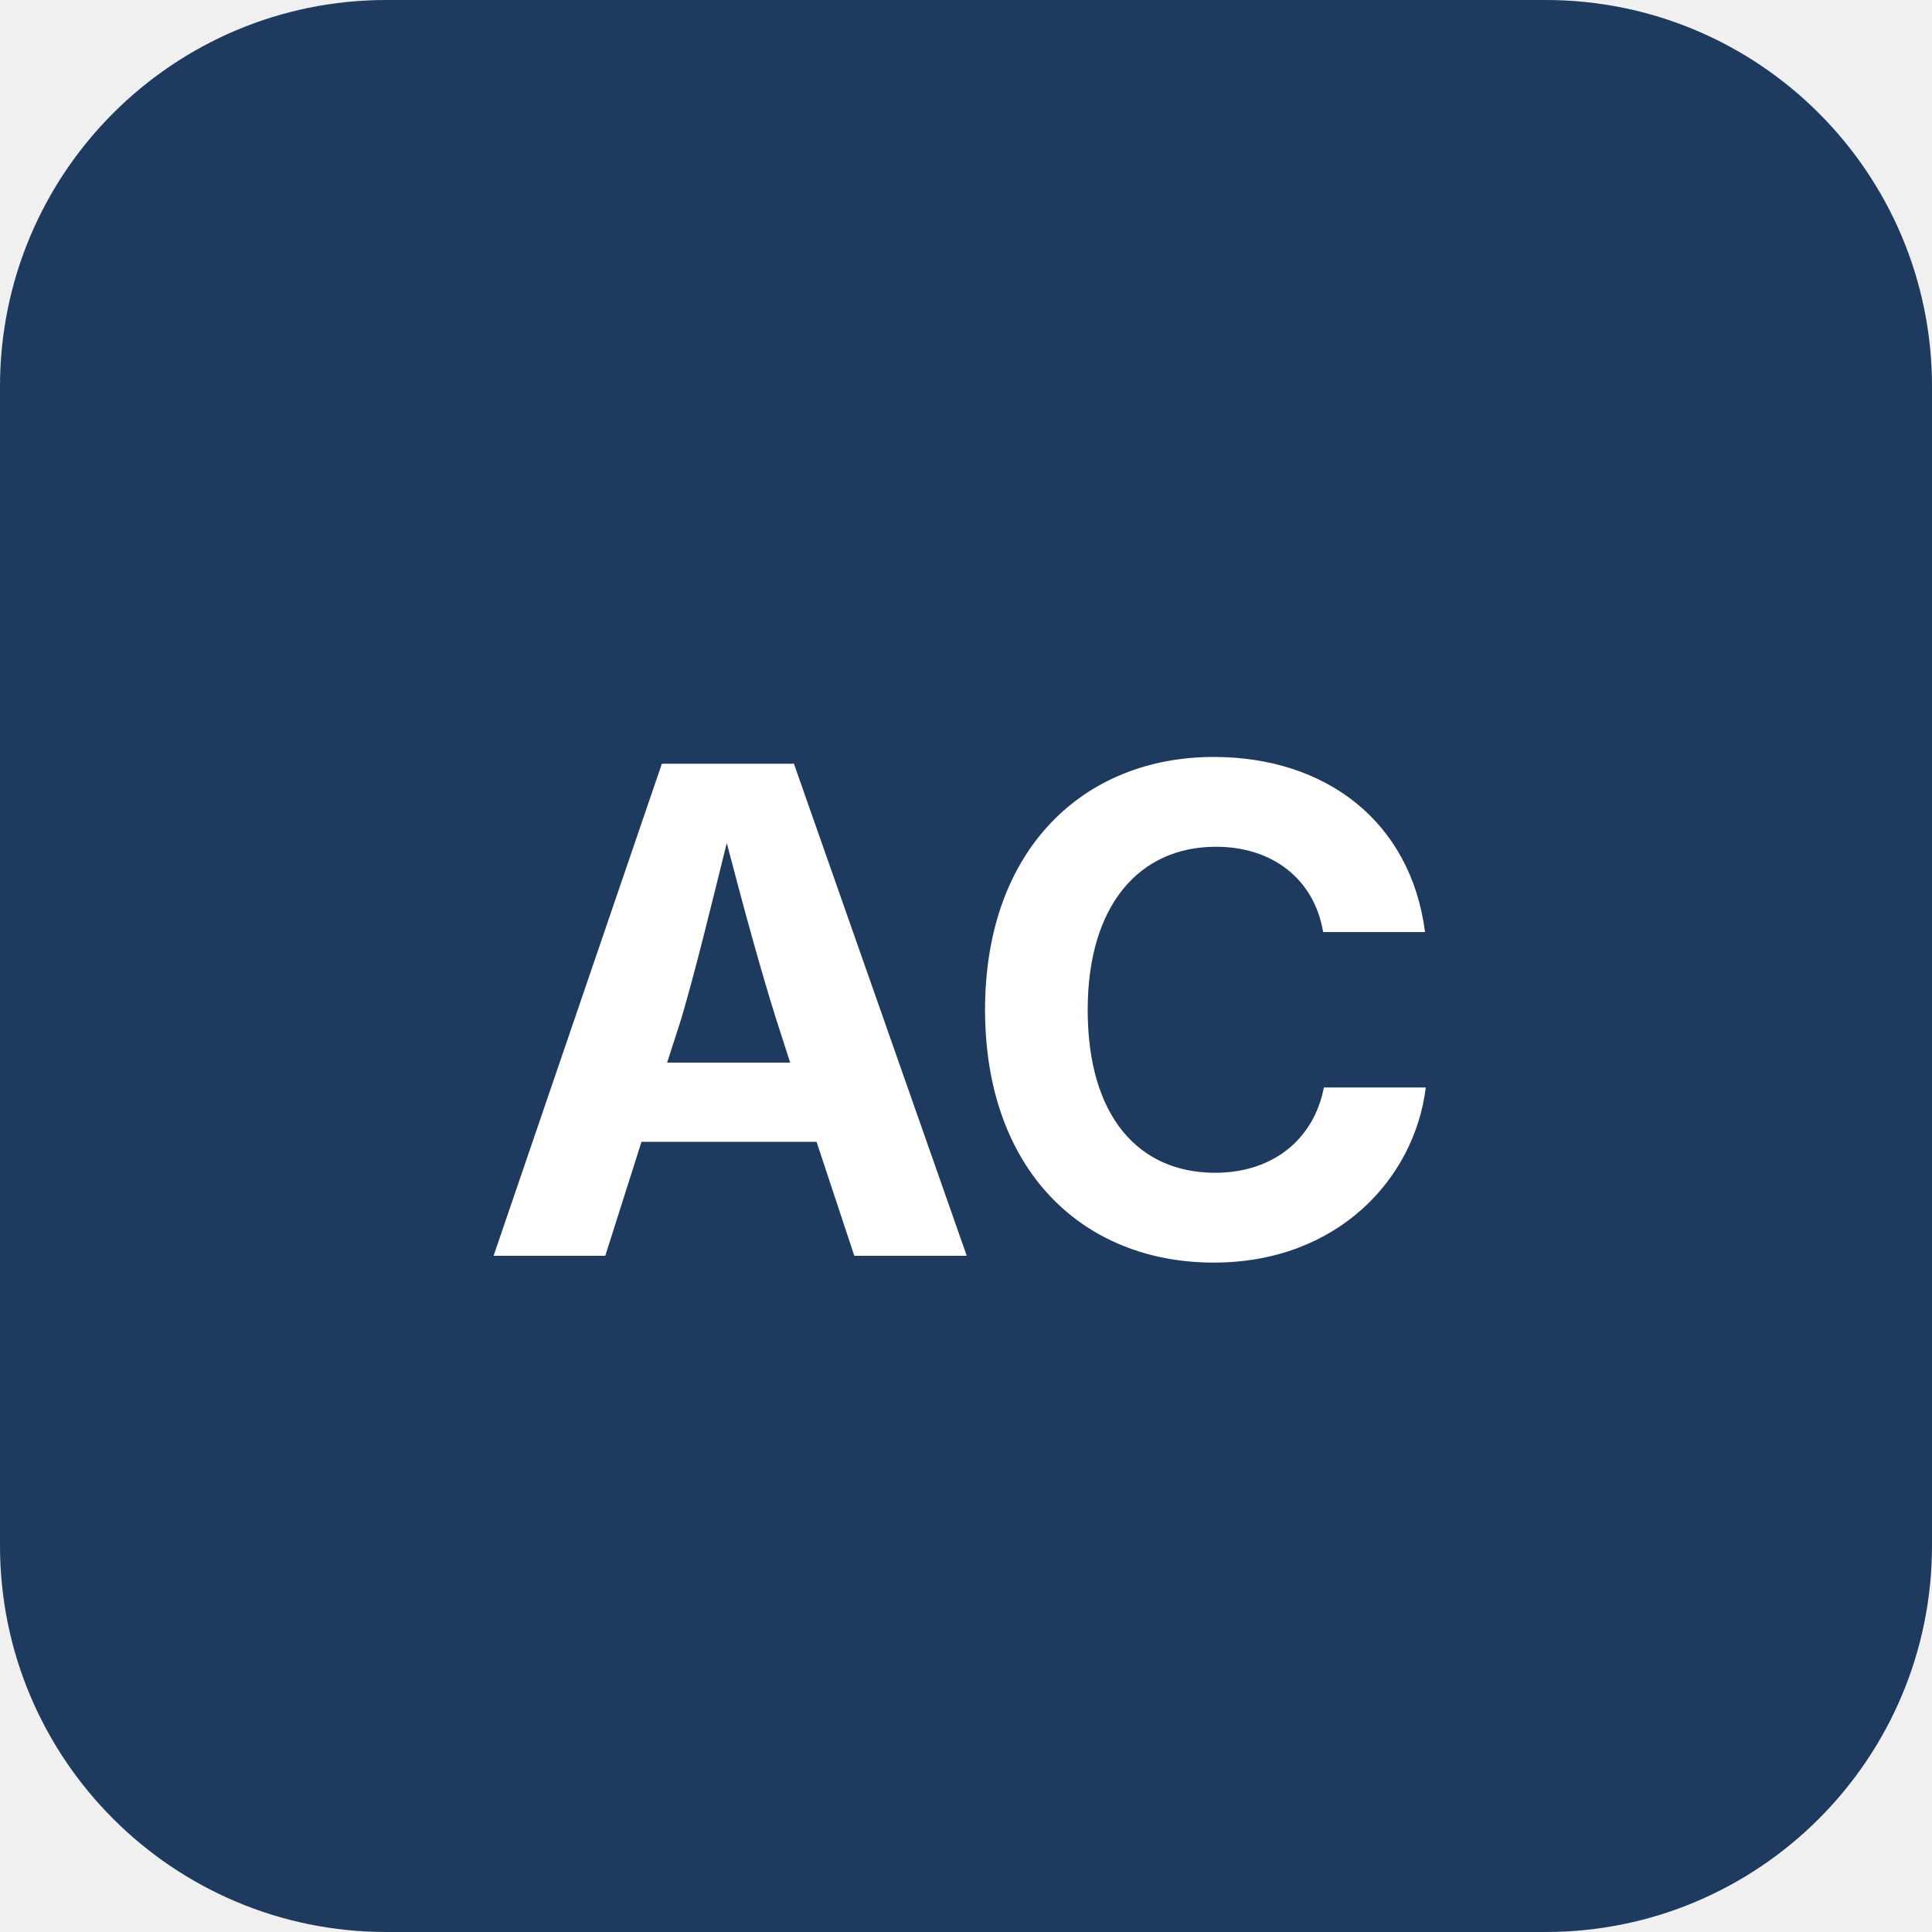
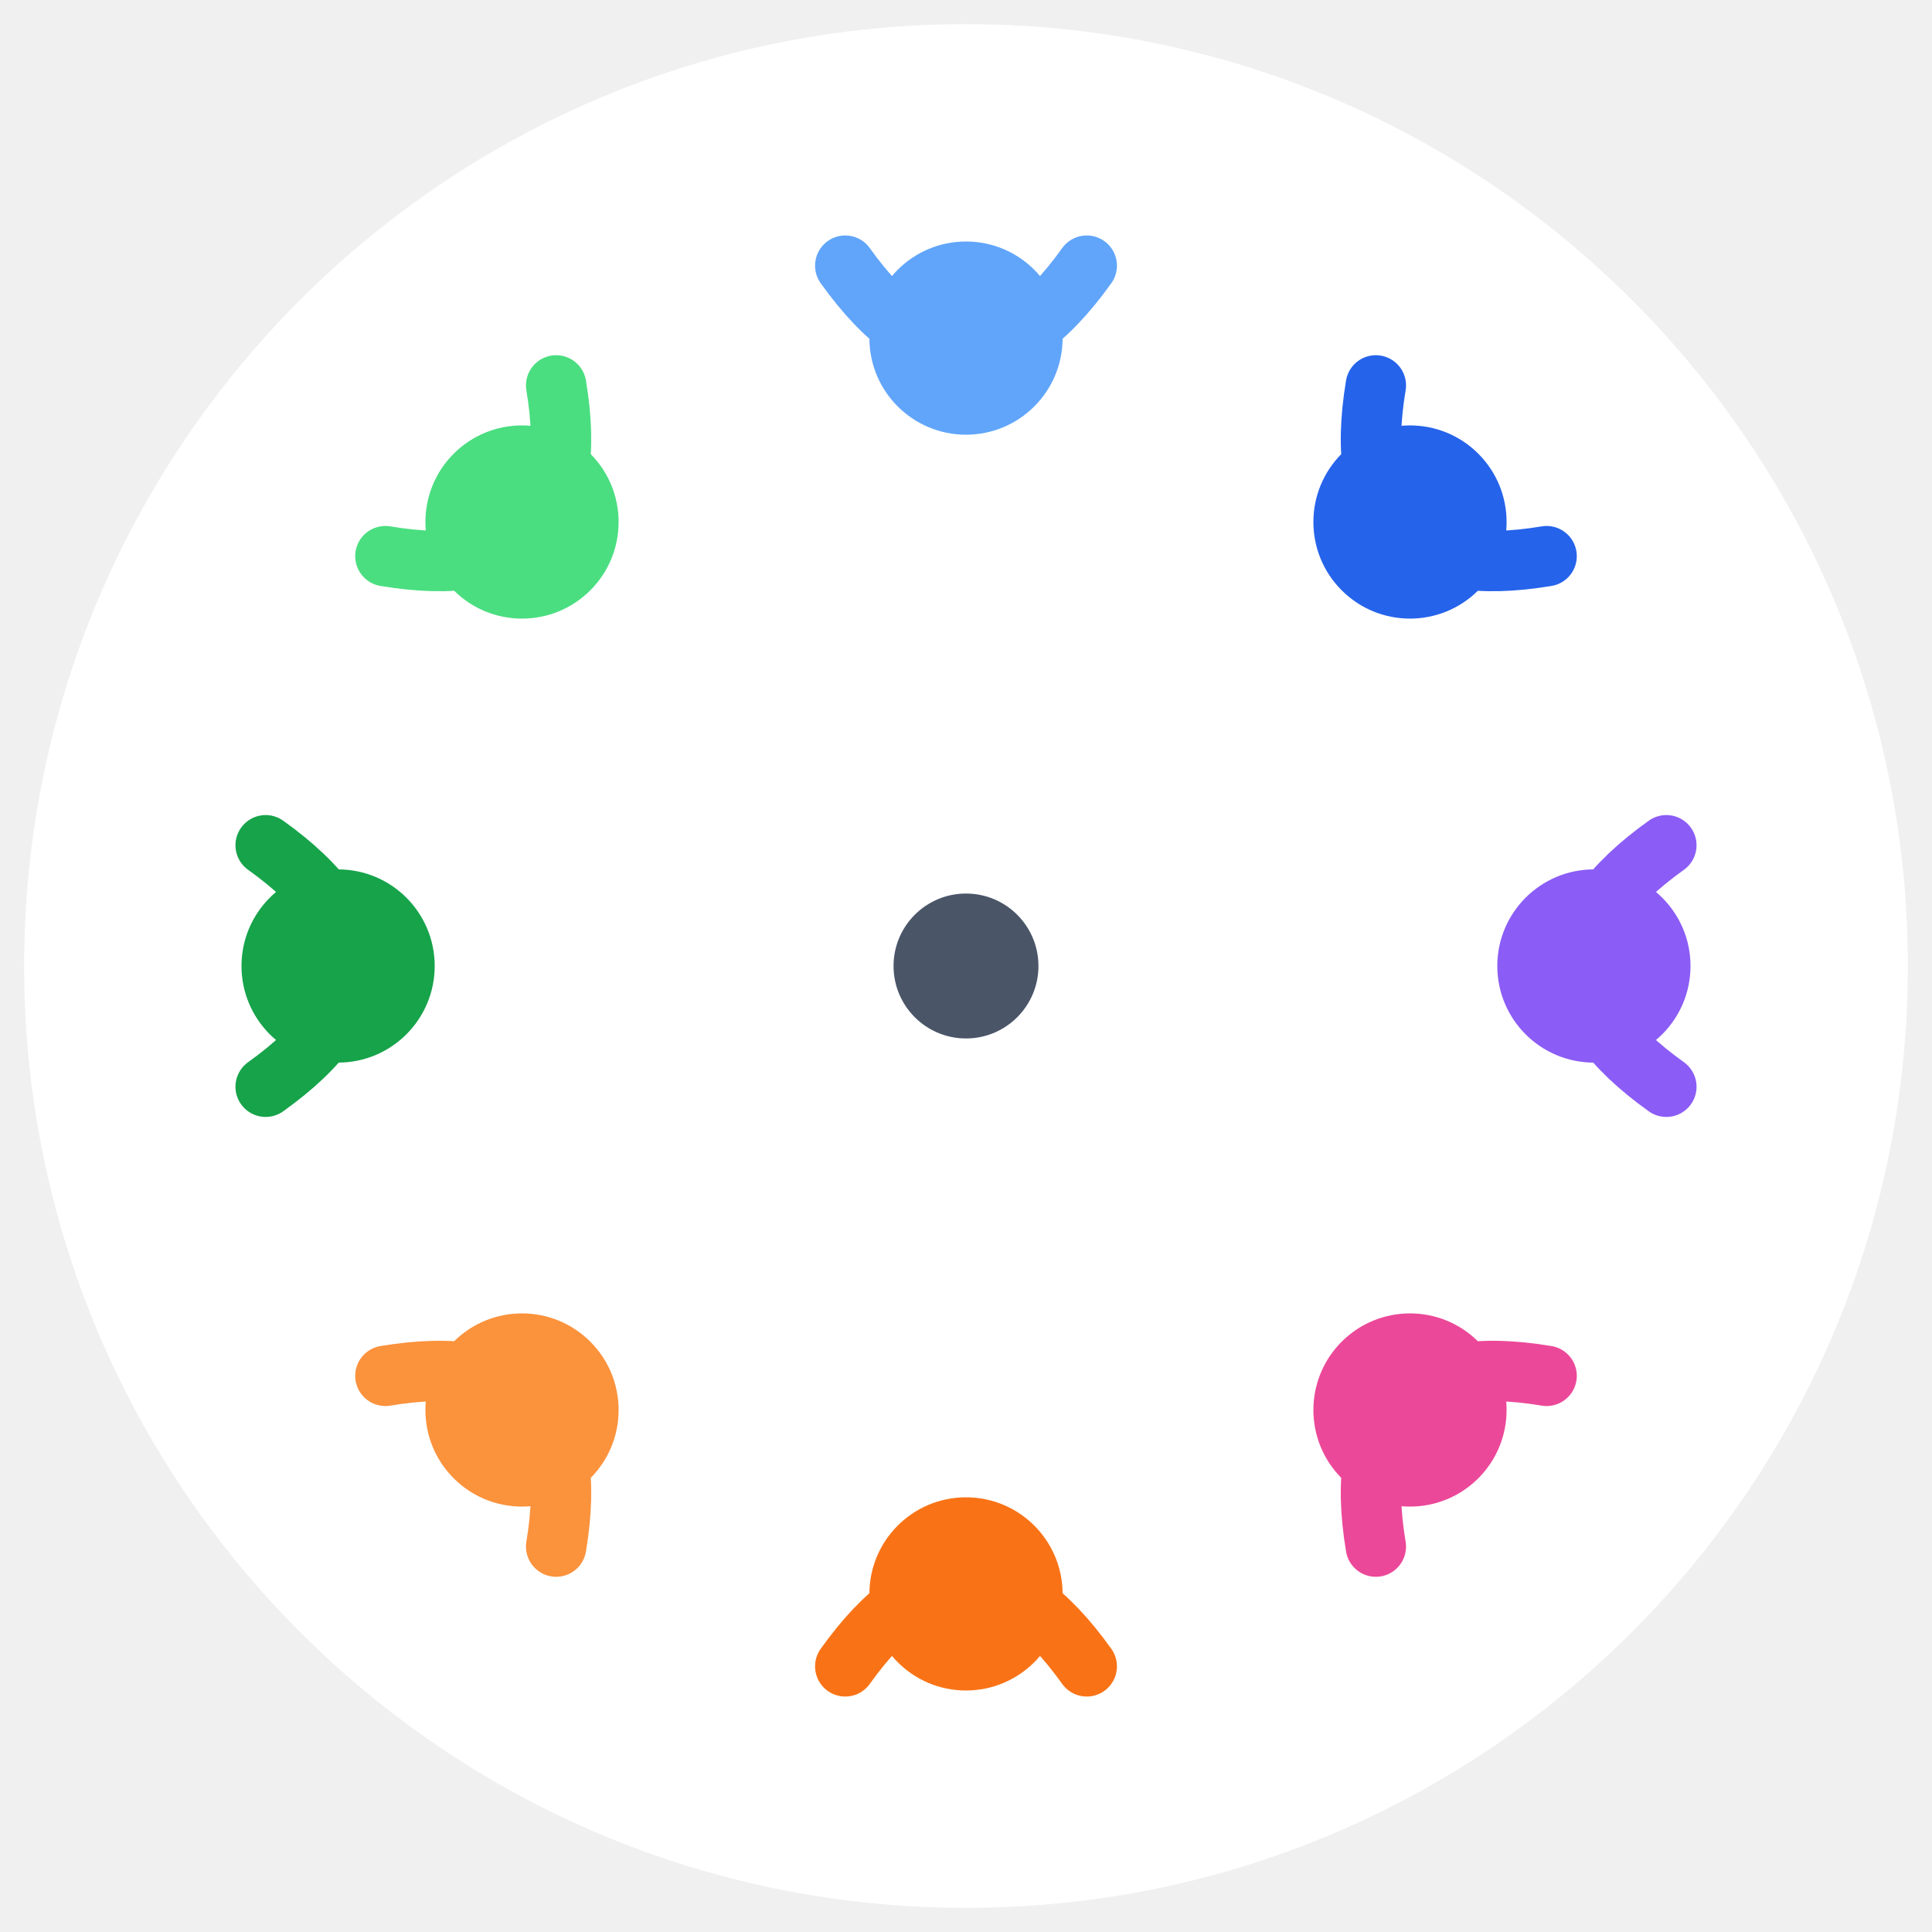
- <svg xmlns="http://www.w3.org/2000/svg" viewBox="0 0 40 40" fill="none" aria-hidden="true">
-   <rect width="40" height="40" rx="8" fill="var(--color-primary, #1e3a5f)" />
-   <text x="20" y="26" font-family="Inter, system-ui, sans-serif" font-size="14" font-weight="700" fill="white" text-anchor="middle">AC</text>
+ <svg xmlns="http://www.w3.org/2000/svg" viewBox="0 0 80 80" fill="none" aria-hidden="true">
+   <defs>
+     <clipPath id="circleClip">
+       <circle cx="40" cy="40" r="39" />
+     </clipPath>
+   </defs>
+   <g clip-path="url(#circleClip)">
+     <circle cx="40" cy="40" r="40" fill="white" />
+     <circle cx="40" cy="40" r="3" fill="#4a5568" />
+     <g transform="translate(40, 40)">
+       <g transform="rotate(0) translate(0, -26)">
+         <circle r="4" fill="#60a5fa" />
+         <path d="M-5 -3 Q0 4 5 -3" stroke="#60a5fa" stroke-width="2.5" fill="none" stroke-linecap="round" />
+       </g>
+       <g transform="rotate(45) translate(0, -26)">
+         <circle r="4" fill="#2563eb" />
+         <path d="M-5 -3 Q0 4 5 -3" stroke="#2563eb" stroke-width="2.5" fill="none" stroke-linecap="round" />
+       </g>
+       <g transform="rotate(90) translate(0, -26)">
+         <circle r="4" fill="#8b5cf6" />
+         <path d="M-5 -3 Q0 4 5 -3" stroke="#8b5cf6" stroke-width="2.5" fill="none" stroke-linecap="round" />
+       </g>
+       <g transform="rotate(135) translate(0, -26)">
+         <circle r="4" fill="#ec4899" />
+         <path d="M-5 -3 Q0 4 5 -3" stroke="#ec4899" stroke-width="2.5" fill="none" stroke-linecap="round" />
+       </g>
+       <g transform="rotate(180) translate(0, -26)">
+         <circle r="4" fill="#f97316" />
+         <path d="M-5 -3 Q0 4 5 -3" stroke="#f97316" stroke-width="2.5" fill="none" stroke-linecap="round" />
+       </g>
+       <g transform="rotate(225) translate(0, -26)">
+         <circle r="4" fill="#fb923c" />
+         <path d="M-5 -3 Q0 4 5 -3" stroke="#fb923c" stroke-width="2.5" fill="none" stroke-linecap="round" />
+       </g>
+       <g transform="rotate(270) translate(0, -26)">
+         <circle r="4" fill="#16a34a" />
+         <path d="M-5 -3 Q0 4 5 -3" stroke="#16a34a" stroke-width="2.5" fill="none" stroke-linecap="round" />
+       </g>
+       <g transform="rotate(315) translate(0, -26)">
+         <circle r="4" fill="#4ade80" />
+         <path d="M-5 -3 Q0 4 5 -3" stroke="#4ade80" stroke-width="2.5" fill="none" stroke-linecap="round" />
+       </g>
+     </g>
+   </g>
</svg>
